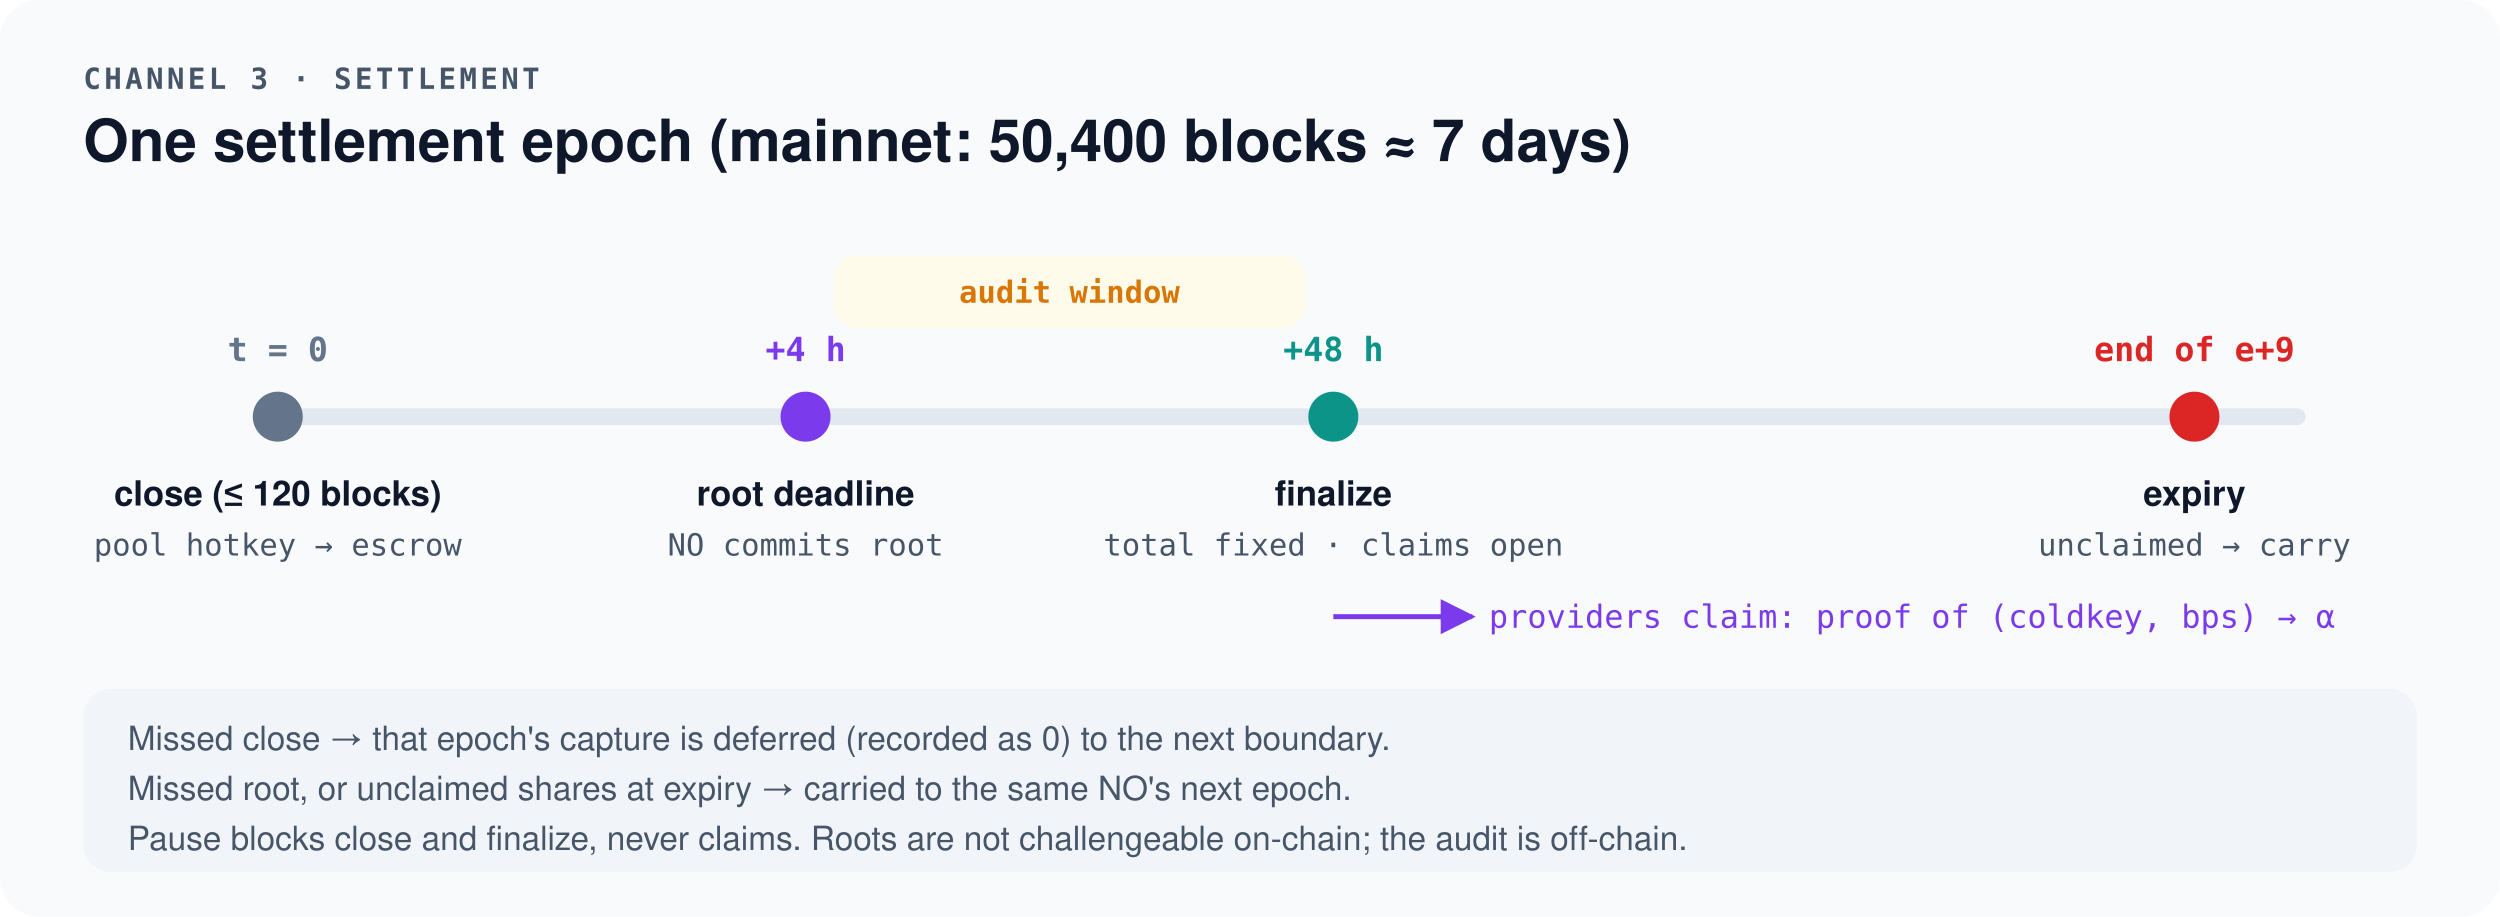
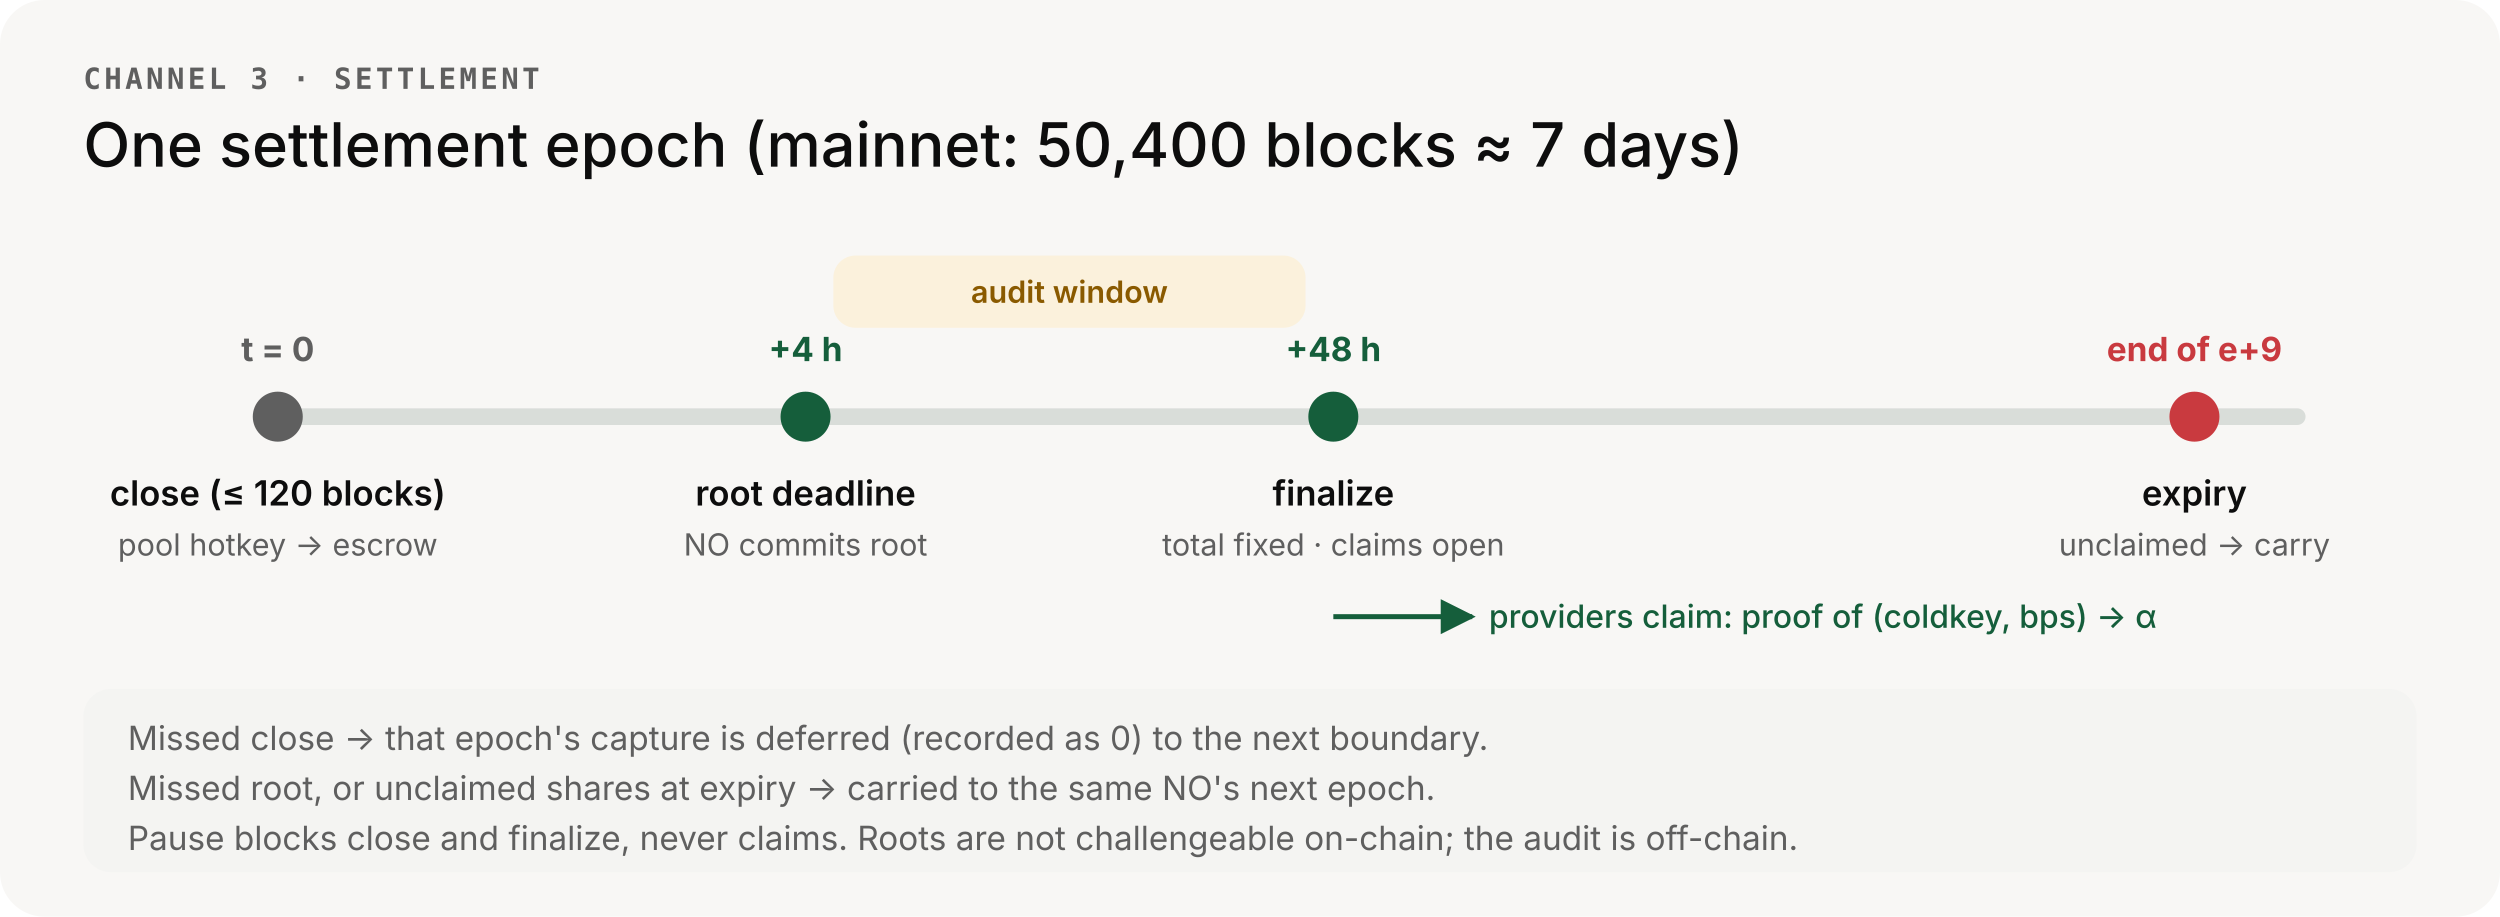
<svg xmlns="http://www.w3.org/2000/svg" viewBox="0 0 900 330" width="900" height="330" role="img" aria-label="Settlement timeline: at the epoch boundary anyone closes the epoch and the vault moves pool emission to escrow; the NO commits a payout root within four hours; after 48 hours anyone finalizes and claims open; claims expire after epoch e plus nine and the remainder carries to the same NO.">
  <defs>
-     <marker id="m7c3aed" viewBox="0 0 10 10" refX="9" refY="5" markerWidth="7" markerHeight="7" orient="auto-start-reverse">
-       <path d="M0 0L10 5L0 10z" fill="#7c3aed" />
+     <marker id="m155E3B" viewBox="0 0 10 10" refX="9" refY="5" markerWidth="7" markerHeight="7" orient="auto-start-reverse">
+       <path d="M0 0L10 5L0 10z" fill="#155E3B" />
    </marker>
  </defs>
-   <rect width="900" height="330" rx="14" fill="#f8fafc" />
-   <text x="30" y="32" font-family="SFMono-Regular,Menlo,Consolas,monospace" font-size="10.5" font-weight="600" letter-spacing="1.2" fill="#475569" text-anchor="start">CHANNEL 3 · SETTLEMENT</text>
-   <text x="30" y="58" font-family="'Helvetica Neue',Helvetica,Arial,sans-serif" font-size="21" font-weight="600" fill="#0f172a" text-anchor="start">One settlement epoch (mainnet: 50,400 blocks ≈ 7 days)</text>
-   <rect x="100" y="147" width="730" height="6" rx="3" fill="#e2e8f0" stroke="none" stroke-width="0" />
-   <circle cx="100" cy="150" r="9" fill="#64748b" stroke="none" stroke-width="1.6" />
-   <text x="100" y="130" font-family="SFMono-Regular,Menlo,Consolas,monospace" font-size="12" font-weight="700" fill="#64748b" text-anchor="middle">t = 0</text>
-   <text x="100" y="182" font-family="'Helvetica Neue',Helvetica,Arial,sans-serif" font-size="12.5" font-weight="600" fill="#0f172a" text-anchor="middle">close (≤ 120 blocks)</text>
-   <text x="100" y="200" font-family="SFMono-Regular,Menlo,Consolas,monospace" font-size="11" font-weight="400" fill="#475569" text-anchor="middle">pool hotkey → escrow</text>
-   <circle cx="290" cy="150" r="9" fill="#7c3aed" stroke="none" stroke-width="1.6" />
-   <text x="290" y="130" font-family="SFMono-Regular,Menlo,Consolas,monospace" font-size="12" font-weight="700" fill="#7c3aed" text-anchor="middle">+4 h</text>
-   <text x="290" y="182" font-family="'Helvetica Neue',Helvetica,Arial,sans-serif" font-size="12.5" font-weight="600" fill="#0f172a" text-anchor="middle">root deadline</text>
-   <text x="290" y="200" font-family="SFMono-Regular,Menlo,Consolas,monospace" font-size="11" font-weight="400" fill="#475569" text-anchor="middle">NO commits root</text>
-   <circle cx="480" cy="150" r="9" fill="#0d9488" stroke="none" stroke-width="1.6" />
-   <text x="480" y="130" font-family="SFMono-Regular,Menlo,Consolas,monospace" font-size="12" font-weight="700" fill="#0d9488" text-anchor="middle">+48 h</text>
-   <text x="480" y="182" font-family="'Helvetica Neue',Helvetica,Arial,sans-serif" font-size="12.5" font-weight="600" fill="#0f172a" text-anchor="middle">finalize</text>
-   <text x="480" y="200" font-family="SFMono-Regular,Menlo,Consolas,monospace" font-size="11" font-weight="400" fill="#475569" text-anchor="middle">total fixed · claims open</text>
-   <circle cx="790" cy="150" r="9" fill="#dc2626" stroke="none" stroke-width="1.6" />
-   <text x="790" y="130" font-family="SFMono-Regular,Menlo,Consolas,monospace" font-size="12" font-weight="700" fill="#dc2626" text-anchor="middle">end of e+9</text>
-   <text x="790" y="182" font-family="'Helvetica Neue',Helvetica,Arial,sans-serif" font-size="12.5" font-weight="600" fill="#0f172a" text-anchor="middle">expiry</text>
-   <text x="790" y="200" font-family="SFMono-Regular,Menlo,Consolas,monospace" font-size="11" font-weight="400" fill="#475569" text-anchor="middle">unclaimed → carry</text>
-   <rect x="300" y="92" width="170" height="26" rx="8" fill="#fffbeb" stroke="none" stroke-width="0" />
-   <text x="385" y="109" font-family="SFMono-Regular,Menlo,Consolas,monospace" font-size="11" font-weight="600" fill="#d97706" text-anchor="middle">audit window</text>
-   <path d="M480 222H530" fill="none" stroke="#7c3aed" stroke-width="1.8" marker-end="url(#m7c3aed)" />
-   <text x="536" y="226" font-family="SFMono-Regular,Menlo,Consolas,monospace" font-size="11.5" font-weight="500" fill="#7c3aed" text-anchor="start">providers claim: proof of (coldkey, bps) → α</text>
-   <rect x="30" y="248" width="840" height="66" rx="10" fill="#f1f5f9" stroke="none" stroke-width="0" />
-   <text x="46" y="270" font-family="'Helvetica Neue',Helvetica,Arial,sans-serif" font-size="12" font-weight="400" fill="#475569" text-anchor="start">Missed close → that epoch's capture is deferred (recorded as 0) to the next boundary.</text>
-   <text x="46" y="288" font-family="'Helvetica Neue',Helvetica,Arial,sans-serif" font-size="12" font-weight="400" fill="#475569" text-anchor="start">Missed root, or unclaimed shares at expiry → carried to the same NO's next epoch.</text>
-   <text x="46" y="306" font-family="'Helvetica Neue',Helvetica,Arial,sans-serif" font-size="12" font-weight="400" fill="#475569" text-anchor="start">Pause blocks close and finalize, never claims. Roots are not challengeable on-chain; the audit is off-chain.</text>
+   <rect width="900" height="330" rx="16" fill="#F8F7F5" />
+   <text x="30" y="32" font-family="'JetBrains Mono',SFMono-Regular,Menlo,Consolas,monospace" font-size="10.5" font-weight="600" letter-spacing="1.2" fill="#5F5F5F" text-anchor="start">CHANNEL 3 · SETTLEMENT</text>
+   <text x="30" y="60" font-family="Inter,-apple-system,'Segoe UI',Helvetica,Arial,sans-serif" font-size="22" font-weight="500" fill="#0D0D0D" text-anchor="start">One settlement epoch (mainnet: 50,400 blocks ≈ 7 days)</text>
+   <rect x="100" y="147" width="730" height="6" rx="3" fill="#D9DDD9" stroke="none" stroke-width="0" />
+   <circle cx="100" cy="150" r="9" fill="#5F5F5F" stroke="none" stroke-width="1.6" />
+   <text x="100" y="130" font-family="Inter,-apple-system,'Segoe UI',Helvetica,Arial,sans-serif" font-size="12" font-weight="700" fill="#5F5F5F" text-anchor="middle">t = 0</text>
+   <text x="100" y="182" font-family="Inter,-apple-system,'Segoe UI',Helvetica,Arial,sans-serif" font-size="12.5" font-weight="600" fill="#0D0D0D" text-anchor="middle">close (≤ 120 blocks)</text>
+   <text x="100" y="200" font-family="Inter,-apple-system,'Segoe UI',Helvetica,Arial,sans-serif" font-size="11" font-weight="400" fill="#5F5F5F" text-anchor="middle">pool hotkey → escrow</text>
+   <circle cx="290" cy="150" r="9" fill="#155E3B" stroke="none" stroke-width="1.6" />
+   <text x="290" y="130" font-family="Inter,-apple-system,'Segoe UI',Helvetica,Arial,sans-serif" font-size="12" font-weight="700" fill="#155E3B" text-anchor="middle">+4 h</text>
+   <text x="290" y="182" font-family="Inter,-apple-system,'Segoe UI',Helvetica,Arial,sans-serif" font-size="12.5" font-weight="600" fill="#0D0D0D" text-anchor="middle">root deadline</text>
+   <text x="290" y="200" font-family="Inter,-apple-system,'Segoe UI',Helvetica,Arial,sans-serif" font-size="11" font-weight="400" fill="#5F5F5F" text-anchor="middle">NO commits root</text>
+   <circle cx="480" cy="150" r="9" fill="#155E3B" stroke="none" stroke-width="1.6" />
+   <text x="480" y="130" font-family="Inter,-apple-system,'Segoe UI',Helvetica,Arial,sans-serif" font-size="12" font-weight="700" fill="#155E3B" text-anchor="middle">+48 h</text>
+   <text x="480" y="182" font-family="Inter,-apple-system,'Segoe UI',Helvetica,Arial,sans-serif" font-size="12.5" font-weight="600" fill="#0D0D0D" text-anchor="middle">finalize</text>
+   <text x="480" y="200" font-family="Inter,-apple-system,'Segoe UI',Helvetica,Arial,sans-serif" font-size="11" font-weight="400" fill="#5F5F5F" text-anchor="middle">total fixed · claims open</text>
+   <circle cx="790" cy="150" r="9" fill="#C93A3F" stroke="none" stroke-width="1.6" />
+   <text x="790" y="130" font-family="Inter,-apple-system,'Segoe UI',Helvetica,Arial,sans-serif" font-size="12" font-weight="700" fill="#C93A3F" text-anchor="middle">end of e+9</text>
+   <text x="790" y="182" font-family="Inter,-apple-system,'Segoe UI',Helvetica,Arial,sans-serif" font-size="12.5" font-weight="600" fill="#0D0D0D" text-anchor="middle">expiry</text>
+   <text x="790" y="200" font-family="Inter,-apple-system,'Segoe UI',Helvetica,Arial,sans-serif" font-size="11" font-weight="400" fill="#5F5F5F" text-anchor="middle">unclaimed → carry</text>
+   <rect x="300" y="92" width="170" height="26" rx="8" fill="#FBF1DC" stroke="none" stroke-width="0" />
+   <text x="385" y="109" font-family="Inter,-apple-system,'Segoe UI',Helvetica,Arial,sans-serif" font-size="11" font-weight="600" fill="#8A5A00" text-anchor="middle">audit window</text>
+   <path d="M480 222H530" fill="none" stroke="#155E3B" stroke-width="1.8" marker-end="url(#m155E3B)" />
+   <text x="536" y="226" font-family="Inter,-apple-system,'Segoe UI',Helvetica,Arial,sans-serif" font-size="11.5" font-weight="500" fill="#155E3B" text-anchor="start">providers claim: proof of (coldkey, bps) → α</text>
+   <rect x="30" y="248" width="840" height="66" rx="10" fill="#F4F4F2" stroke="none" stroke-width="0" />
+   <text x="46" y="270" font-family="Inter,-apple-system,'Segoe UI',Helvetica,Arial,sans-serif" font-size="12" font-weight="400" fill="#5F5F5F" text-anchor="start">Missed close → that epoch's capture is deferred (recorded as 0) to the next boundary.</text>
+   <text x="46" y="288" font-family="Inter,-apple-system,'Segoe UI',Helvetica,Arial,sans-serif" font-size="12" font-weight="400" fill="#5F5F5F" text-anchor="start">Missed root, or unclaimed shares at expiry → carried to the same NO's next epoch.</text>
+   <text x="46" y="306" font-family="Inter,-apple-system,'Segoe UI',Helvetica,Arial,sans-serif" font-size="12" font-weight="400" fill="#5F5F5F" text-anchor="start">Pause blocks close and finalize, never claims. Roots are not challengeable on-chain; the audit is off-chain.</text>
</svg>
